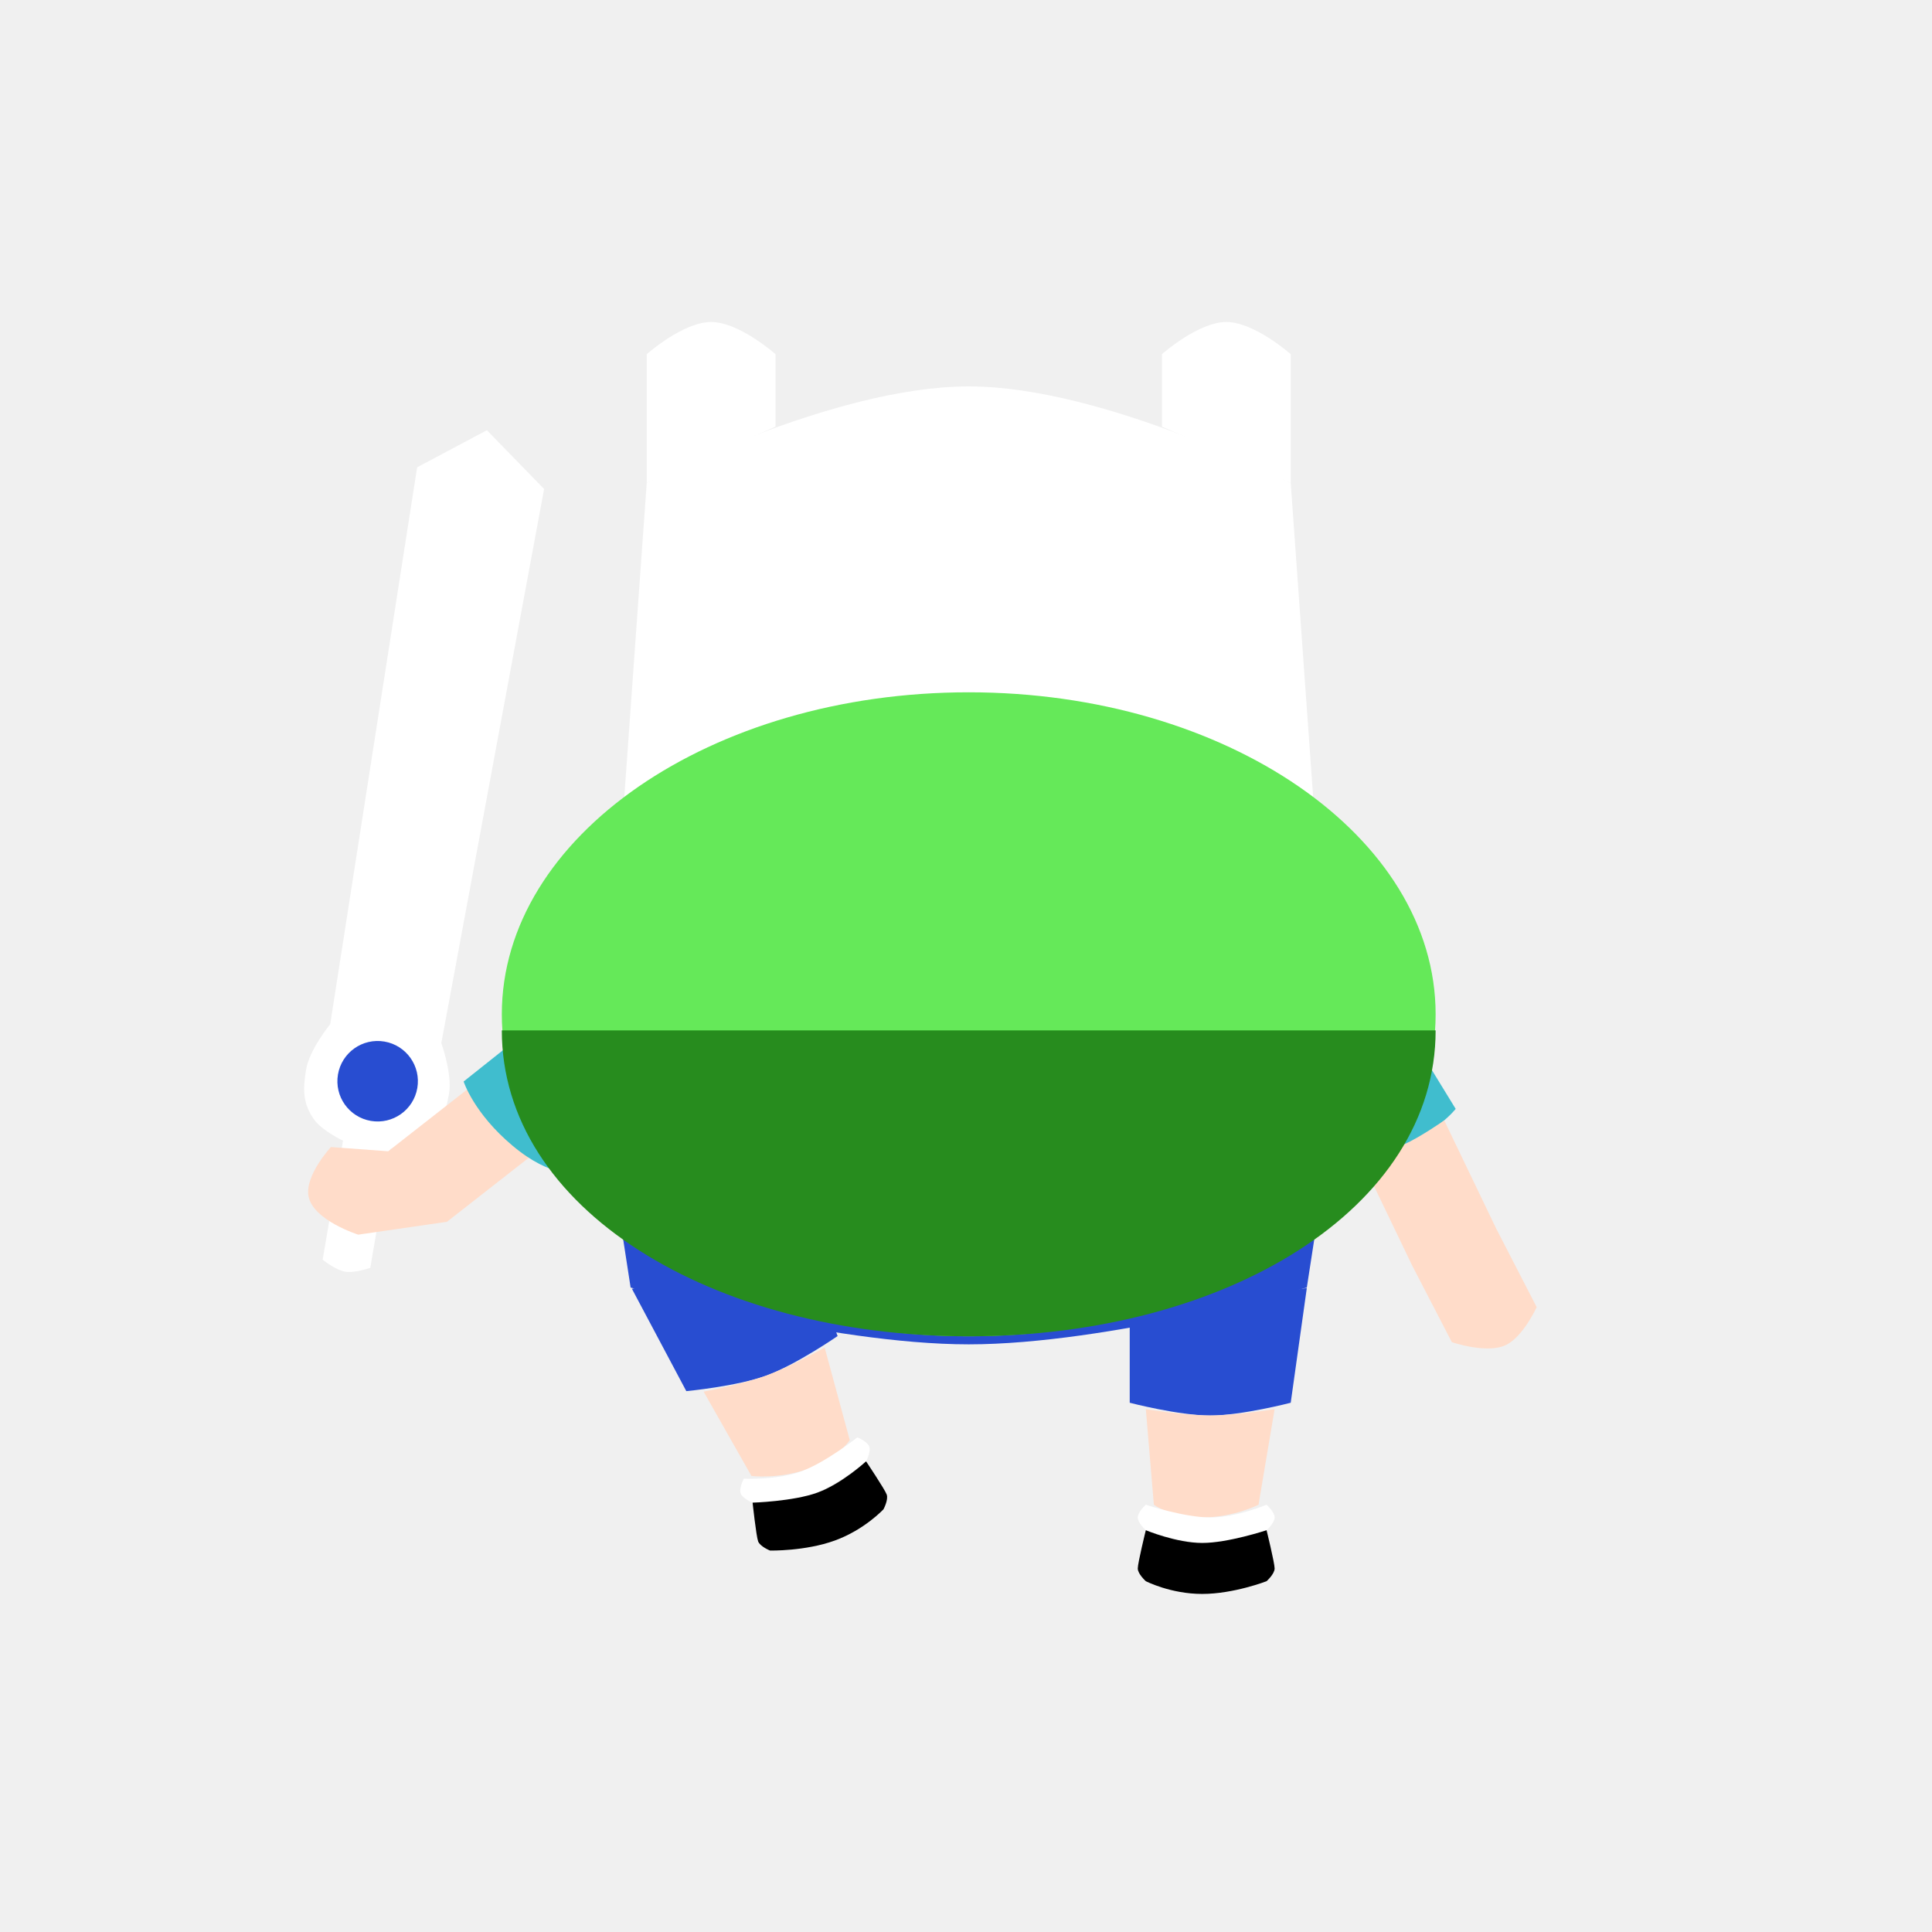
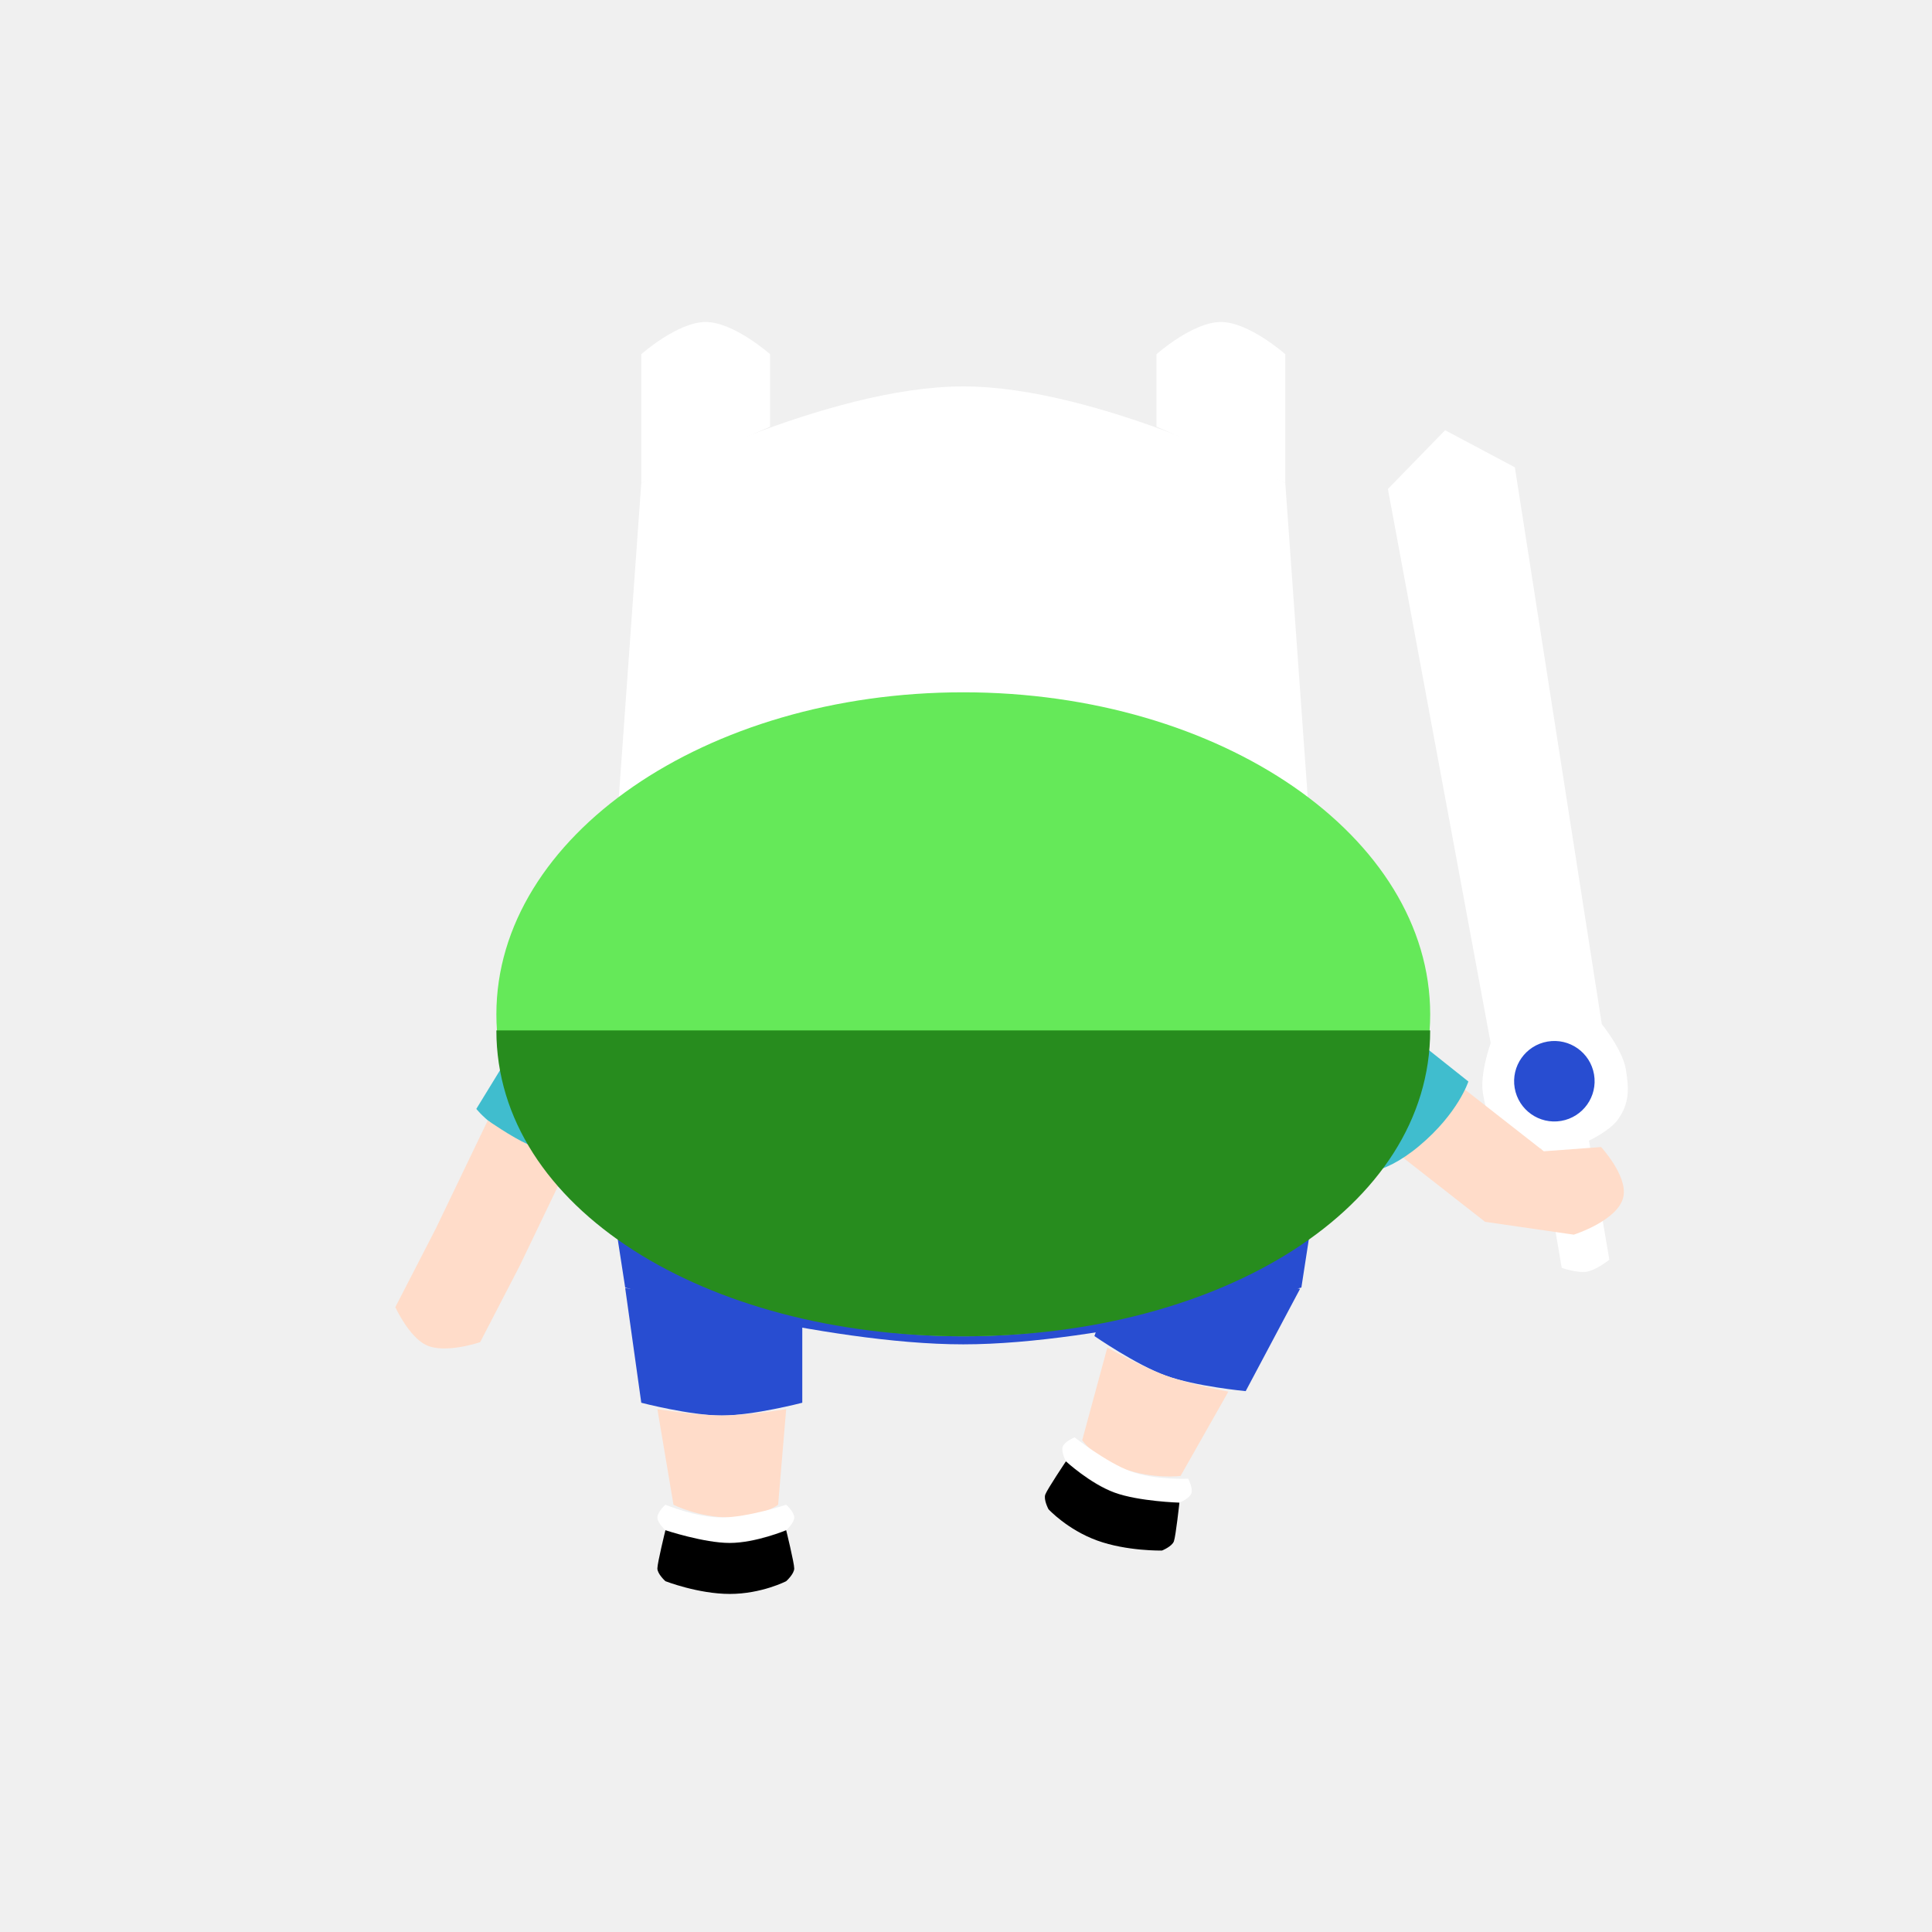
<svg xmlns="http://www.w3.org/2000/svg" width="120" height="120" viewBox="0 0 120 120" fill="none">
-   <path d="M60.169 61C51.577 61 38.169 58 38.169 58V74.5C38.169 74.5 51.498 77.5 60.169 77.5C68.84 77.5 82.169 74.5 82.169 74.5V58C82.169 58 68.76 61 60.169 61Z" fill="#40BDCE" />
-   <path d="M60.169 77.029C68.76 77.029 82.169 73.5 82.169 73.5L81.169 79.971C81.169 79.971 68.84 83.5 60.169 83.5C51.498 83.5 39.169 79.971 39.169 79.971L38.169 73.5C38.169 73.5 51.577 77.029 60.169 77.029Z" fill="#284DD1" />
-   <path d="M80.169 87.127L81.169 80.002L70.169 81.585V87.127C70.169 87.127 73.204 87.919 75.169 87.919C77.134 87.919 80.169 87.127 80.169 87.127Z" fill="#284DD1" />
-   <path d="M78.169 93.461L79.169 87.523C79.169 87.523 76.779 87.919 75.169 87.919C73.559 87.919 71.169 87.523 71.169 87.523L71.669 93.461C71.669 93.461 72.704 94.252 74.669 94.252C76.634 94.252 78.169 93.461 78.169 93.461Z" fill="#FFDCC9" />
-   <path d="M75.169 95.836C77.134 95.836 78.669 95.044 78.669 95.044C78.669 95.044 79.169 94.598 79.169 94.252C79.169 93.907 78.669 93.461 78.669 93.461C78.669 93.461 76.779 94.252 75.169 94.252C73.559 94.252 71.169 93.461 71.169 93.461C71.169 93.461 70.669 93.907 70.669 94.252C70.669 94.598 71.169 95.044 71.169 95.044C71.169 95.044 73.204 95.836 75.169 95.836Z" fill="white" />
-   <path d="M74.669 99.002C76.634 99.002 78.669 98.211 78.669 98.211C78.669 98.211 79.169 97.765 79.169 97.419C79.169 97.073 78.669 95.044 78.669 95.044C78.669 95.044 76.279 95.836 74.669 95.836C73.059 95.836 71.169 95.044 71.169 95.044C71.169 95.044 70.669 97.073 70.669 97.419C70.669 97.765 71.169 98.211 71.169 98.211C71.169 98.211 72.704 99.002 74.669 99.002Z" fill="black" />
-   <path d="M42.628 86.406L39.251 80.052L50.13 77.778L52.025 82.985C52.025 82.985 49.443 84.767 47.597 85.439C45.751 86.111 42.628 86.406 42.628 86.406Z" fill="#284DD1" />
-   <path d="M46.673 91.673L43.703 86.436C43.703 86.436 46.084 85.99 47.597 85.439C49.11 84.889 51.221 83.699 51.221 83.699L52.781 89.45C52.781 89.45 52.079 90.548 50.233 91.22C48.387 91.892 46.673 91.673 46.673 91.673Z" fill="#FFDCC9" />
-   <path d="M50.305 92.879C48.459 93.551 46.745 93.332 46.745 93.332C46.745 93.332 46.123 93.084 46.005 92.759C45.886 92.434 46.204 91.844 46.204 91.844C46.204 91.844 48.25 91.942 49.763 91.391C51.276 90.84 53.251 89.279 53.251 89.279C53.251 89.279 53.874 89.527 53.992 89.852C54.11 90.177 53.793 90.767 53.793 90.767C53.793 90.767 52.151 92.207 50.305 92.879Z" fill="white" />
-   <path d="M51.858 95.683C50.011 96.355 47.828 96.308 47.828 96.308C47.828 96.308 47.206 96.059 47.088 95.735C46.969 95.41 46.745 93.332 46.745 93.332C46.745 93.332 49.262 93.258 50.775 92.708C52.288 92.157 53.793 90.767 53.793 90.767C53.793 90.767 54.957 92.503 55.075 92.827C55.193 93.152 54.876 93.742 54.876 93.742C54.876 93.742 53.704 95.011 51.858 95.683Z" fill="black" />
-   <path d="M40.169 30C40.169 30 51.688 24 60.169 24C68.649 24 80.169 30 80.169 30L82.169 58C82.169 58 67.887 61 60.169 61C52.45 61 38.169 58 38.169 58L40.169 30Z" fill="white" />
-   <path d="M40.169 22V30L48.169 26.5V22C48.169 22 45.915 20 44.169 20C42.422 20 40.169 22 40.169 22Z" fill="white" />
-   <path d="M80.169 22V30L72.169 26.5V22C72.169 22 74.422 20 76.169 20C77.915 20 80.169 22 80.169 22Z" fill="white" />
-   <path d="M25.909 29.026L30.241 26.722L33.795 30.372L27.411 64.789C27.411 64.789 28.099 66.697 27.891 67.915C27.683 69.132 27.409 69.99 26.401 70.703C25.688 71.208 24.261 71.353 24.261 71.353L22.999 78.746C22.999 78.746 22.044 79.09 21.436 78.986C20.827 78.882 20.041 78.24 20.041 78.24L21.304 70.847C21.304 70.847 20.005 70.238 19.501 69.525C18.787 68.517 18.812 67.617 19.02 66.4C19.228 65.182 20.511 63.611 20.511 63.611L25.909 29.026Z" fill="white" />
-   <circle cx="23.456" cy="67.157" r="2.5" transform="rotate(9.69 23.4556 67.1571)" fill="#284DD1" />
-   <path d="M24.111 71.508L29.969 66.925C29.969 66.925 30.839 68.519 31.552 69.374C32.264 70.229 33.617 71.306 33.617 71.306L27.759 75.889L22.25 76.687C22.25 76.687 19.438 75.797 19.162 74.297C18.924 73.009 20.553 71.245 20.553 71.245L24.111 71.508Z" fill="#FFDCC9" />
-   <path d="M28.797 67.174L37.403 60.329C37.403 60.329 40.778 62.839 41.075 64.858C41.373 66.877 38.092 70.249 38.092 70.249L35.809 72.839C35.809 72.839 34.269 73.2 31.845 71.17C29.42 69.139 28.797 67.174 28.797 67.174Z" fill="#40BDCE" />
-   <path d="M90.415 68.875L84.669 59.5C84.669 59.5 80.639 60.704 79.669 62.5C78.699 64.296 80.629 68.586 80.629 68.586L81.889 71.801C81.889 71.801 83.212 72.666 86.185 71.588C89.158 70.509 90.415 68.875 90.415 68.875Z" fill="#40BDCE" />
-   <path d="M92.924 76.294L89.703 69.59C89.703 69.59 88.216 70.632 87.199 71.084C86.181 71.535 84.491 71.9 84.491 71.9L87.712 78.604L90.176 83.363C90.176 83.363 92.34 84.106 93.525 83.547C94.599 83.041 95.446 81.19 95.446 81.19L92.924 76.294Z" fill="#FFDCC9" />
-   <ellipse cx="60.169" cy="63" rx="29" ry="20" fill="#65E959" />
-   <path d="M60.169 83C76.185 83 89.169 75.046 89.169 64H31.169C31.169 75.046 44.153 83 60.169 83Z" fill="#278C1E" />
+   <path d="M59.831 61C68.423 61 81.831 58 81.831 58V74.5C81.831 74.5 68.502 77.5 59.831 77.5C51.16 77.5 37.831 74.5 37.831 74.5V58C37.831 58 51.24 61 59.831 61Z" fill="#40BDCE" />
+   <path d="M59.831 77.029C51.24 77.029 37.831 73.5 37.831 73.5L38.831 79.971C38.831 79.971 51.16 83.5 59.831 83.5C68.502 83.5 80.831 79.971 80.831 79.971L81.831 73.5C81.831 73.5 68.423 77.029 59.831 77.029Z" fill="#284DD1" />
+   <path d="M39.831 87.127L38.831 80.002L49.831 81.585V87.127C49.831 87.127 46.796 87.919 44.831 87.919C42.866 87.919 39.831 87.127 39.831 87.127Z" fill="#284DD1" />
+   <path d="M41.831 93.461L40.831 87.523C40.831 87.523 43.221 87.919 44.831 87.919C46.441 87.919 48.831 87.523 48.831 87.523L48.331 93.461C48.331 93.461 47.296 94.252 45.331 94.252C43.366 94.252 41.831 93.461 41.831 93.461Z" fill="#FFDCC9" />
+   <path d="M44.831 95.836C42.866 95.836 41.331 95.044 41.331 95.044C41.331 95.044 40.831 94.598 40.831 94.252C40.831 93.907 41.331 93.461 41.331 93.461C41.331 93.461 43.221 94.252 44.831 94.252C46.441 94.252 48.831 93.461 48.831 93.461C48.831 93.461 49.331 93.907 49.331 94.252C49.331 94.598 48.831 95.044 48.831 95.044C48.831 95.044 46.796 95.836 44.831 95.836Z" fill="white" />
+   <path d="M45.331 99.002C43.366 99.002 41.331 98.211 41.331 98.211C41.331 98.211 40.831 97.765 40.831 97.419C40.831 97.073 41.331 95.044 41.331 95.044C41.331 95.044 43.721 95.836 45.331 95.836C46.941 95.836 48.831 95.044 48.831 95.044C48.831 95.044 49.331 97.073 49.331 97.419C49.331 97.765 48.831 98.211 48.831 98.211C48.831 98.211 47.296 99.002 45.331 99.002Z" fill="black" />
+   <path d="M77.372 86.406L80.749 80.052L69.871 77.778L67.975 82.985C67.975 82.985 70.556 84.767 72.403 85.439C74.249 86.111 77.372 86.406 77.372 86.406Z" fill="#284DD1" />
+   <path d="M73.327 91.673L76.297 86.436C76.297 86.436 73.916 85.99 72.403 85.439C70.89 84.889 68.779 83.699 68.779 83.699L67.219 89.45C67.219 89.45 67.921 90.548 69.767 91.22C71.613 91.892 73.327 91.673 73.327 91.673Z" fill="#FFDCC9" />
+   <path d="M69.695 92.879C71.541 93.551 73.255 93.332 73.255 93.332C73.255 93.332 73.877 93.084 73.996 92.759C74.114 92.434 73.796 91.844 73.796 91.844C73.796 91.844 71.75 91.942 70.237 91.391C68.724 90.84 66.749 89.279 66.749 89.279C66.749 89.279 66.126 89.527 66.008 89.852C65.89 90.177 66.207 90.767 66.207 90.767C66.207 90.767 67.849 92.207 69.695 92.879Z" fill="white" />
+   <path d="M68.142 95.683C69.989 96.355 72.172 96.308 72.172 96.308C72.172 96.308 72.794 96.059 72.912 95.735C73.031 95.41 73.255 93.332 73.255 93.332C73.255 93.332 70.738 93.258 69.225 92.708C67.712 92.157 66.207 90.767 66.207 90.767C66.207 90.767 65.043 92.503 64.925 92.827C64.807 93.152 65.124 93.742 65.124 93.742C65.124 93.742 66.296 95.011 68.142 95.683Z" fill="black" />
+   <path d="M79.831 30C79.831 30 68.312 24 59.831 24C51.351 24 39.831 30 39.831 30L37.831 58C37.831 58 52.113 61 59.831 61C67.55 61 81.831 58 81.831 58L79.831 30Z" fill="white" />
+   <path d="M79.831 22V30L71.831 26.5V22C71.831 22 74.085 20 75.831 20C77.578 20 79.831 22 79.831 22Z" fill="white" />
+   <path d="M39.831 22V30L47.831 26.5V22C47.831 22 45.578 20 43.831 20C42.085 20 39.831 22 39.831 22Z" fill="white" />
+   <path d="M94.091 29.026L89.759 26.722L86.205 30.372L92.589 64.789C92.589 64.789 91.901 66.697 92.109 67.915C92.317 69.132 92.591 69.99 93.599 70.703C94.312 71.208 95.739 71.353 95.739 71.353L97.001 78.746C97.001 78.746 97.956 79.09 98.564 78.986C99.173 78.882 99.959 78.24 99.959 78.24L98.696 70.847C98.696 70.847 99.995 70.238 100.499 69.525C101.213 68.517 101.188 67.617 100.98 66.4C100.772 65.182 99.49 63.611 99.49 63.611L94.091 29.026Z" fill="white" />
+   <circle r="2.5" transform="matrix(-0.985733 0.168317 0.168317 0.985733 96.5444 67.1571)" fill="#284DD1" />
+   <path d="M95.889 71.508L90.031 66.925C90.031 66.925 89.161 68.519 88.448 69.374C87.736 70.229 86.383 71.306 86.383 71.306L92.241 75.889L97.75 76.687C97.75 76.687 100.562 75.797 100.838 74.297C101.076 73.009 99.447 71.245 99.447 71.245L95.889 71.508Z" fill="#FFDCC9" />
+   <path d="M91.203 67.174L82.597 60.329C82.597 60.329 79.222 62.839 78.925 64.858C78.627 66.877 81.908 70.249 81.908 70.249L84.191 72.839C84.191 72.839 85.731 73.2 88.156 71.17C90.58 69.139 91.203 67.174 91.203 67.174Z" fill="#40BDCE" />
+   <path d="M29.585 68.875L35.331 59.5C35.331 59.5 39.361 60.704 40.331 62.5C41.301 64.296 39.371 68.586 39.371 68.586L38.111 71.801C38.111 71.801 36.788 72.666 33.815 71.588C30.842 70.509 29.585 68.875 29.585 68.875Z" fill="#40BDCE" />
+   <path d="M27.076 76.294L30.297 69.59C30.297 69.59 31.784 70.632 32.801 71.084C33.819 71.535 35.509 71.9 35.509 71.9L32.288 78.604L29.824 83.363C29.824 83.363 27.66 84.106 26.475 83.547C25.401 83.041 24.554 81.19 24.554 81.19L27.076 76.294Z" fill="#FFDCC9" />
+   <ellipse rx="29" ry="20" transform="matrix(-1 0 0 1 59.8312 63)" fill="#65E959" />
+   <path d="M59.831 83C43.815 83 30.831 75.046 30.831 64H88.831C88.831 75.046 75.847 83 59.831 83Z" fill="#278C1E" />
</svg>
